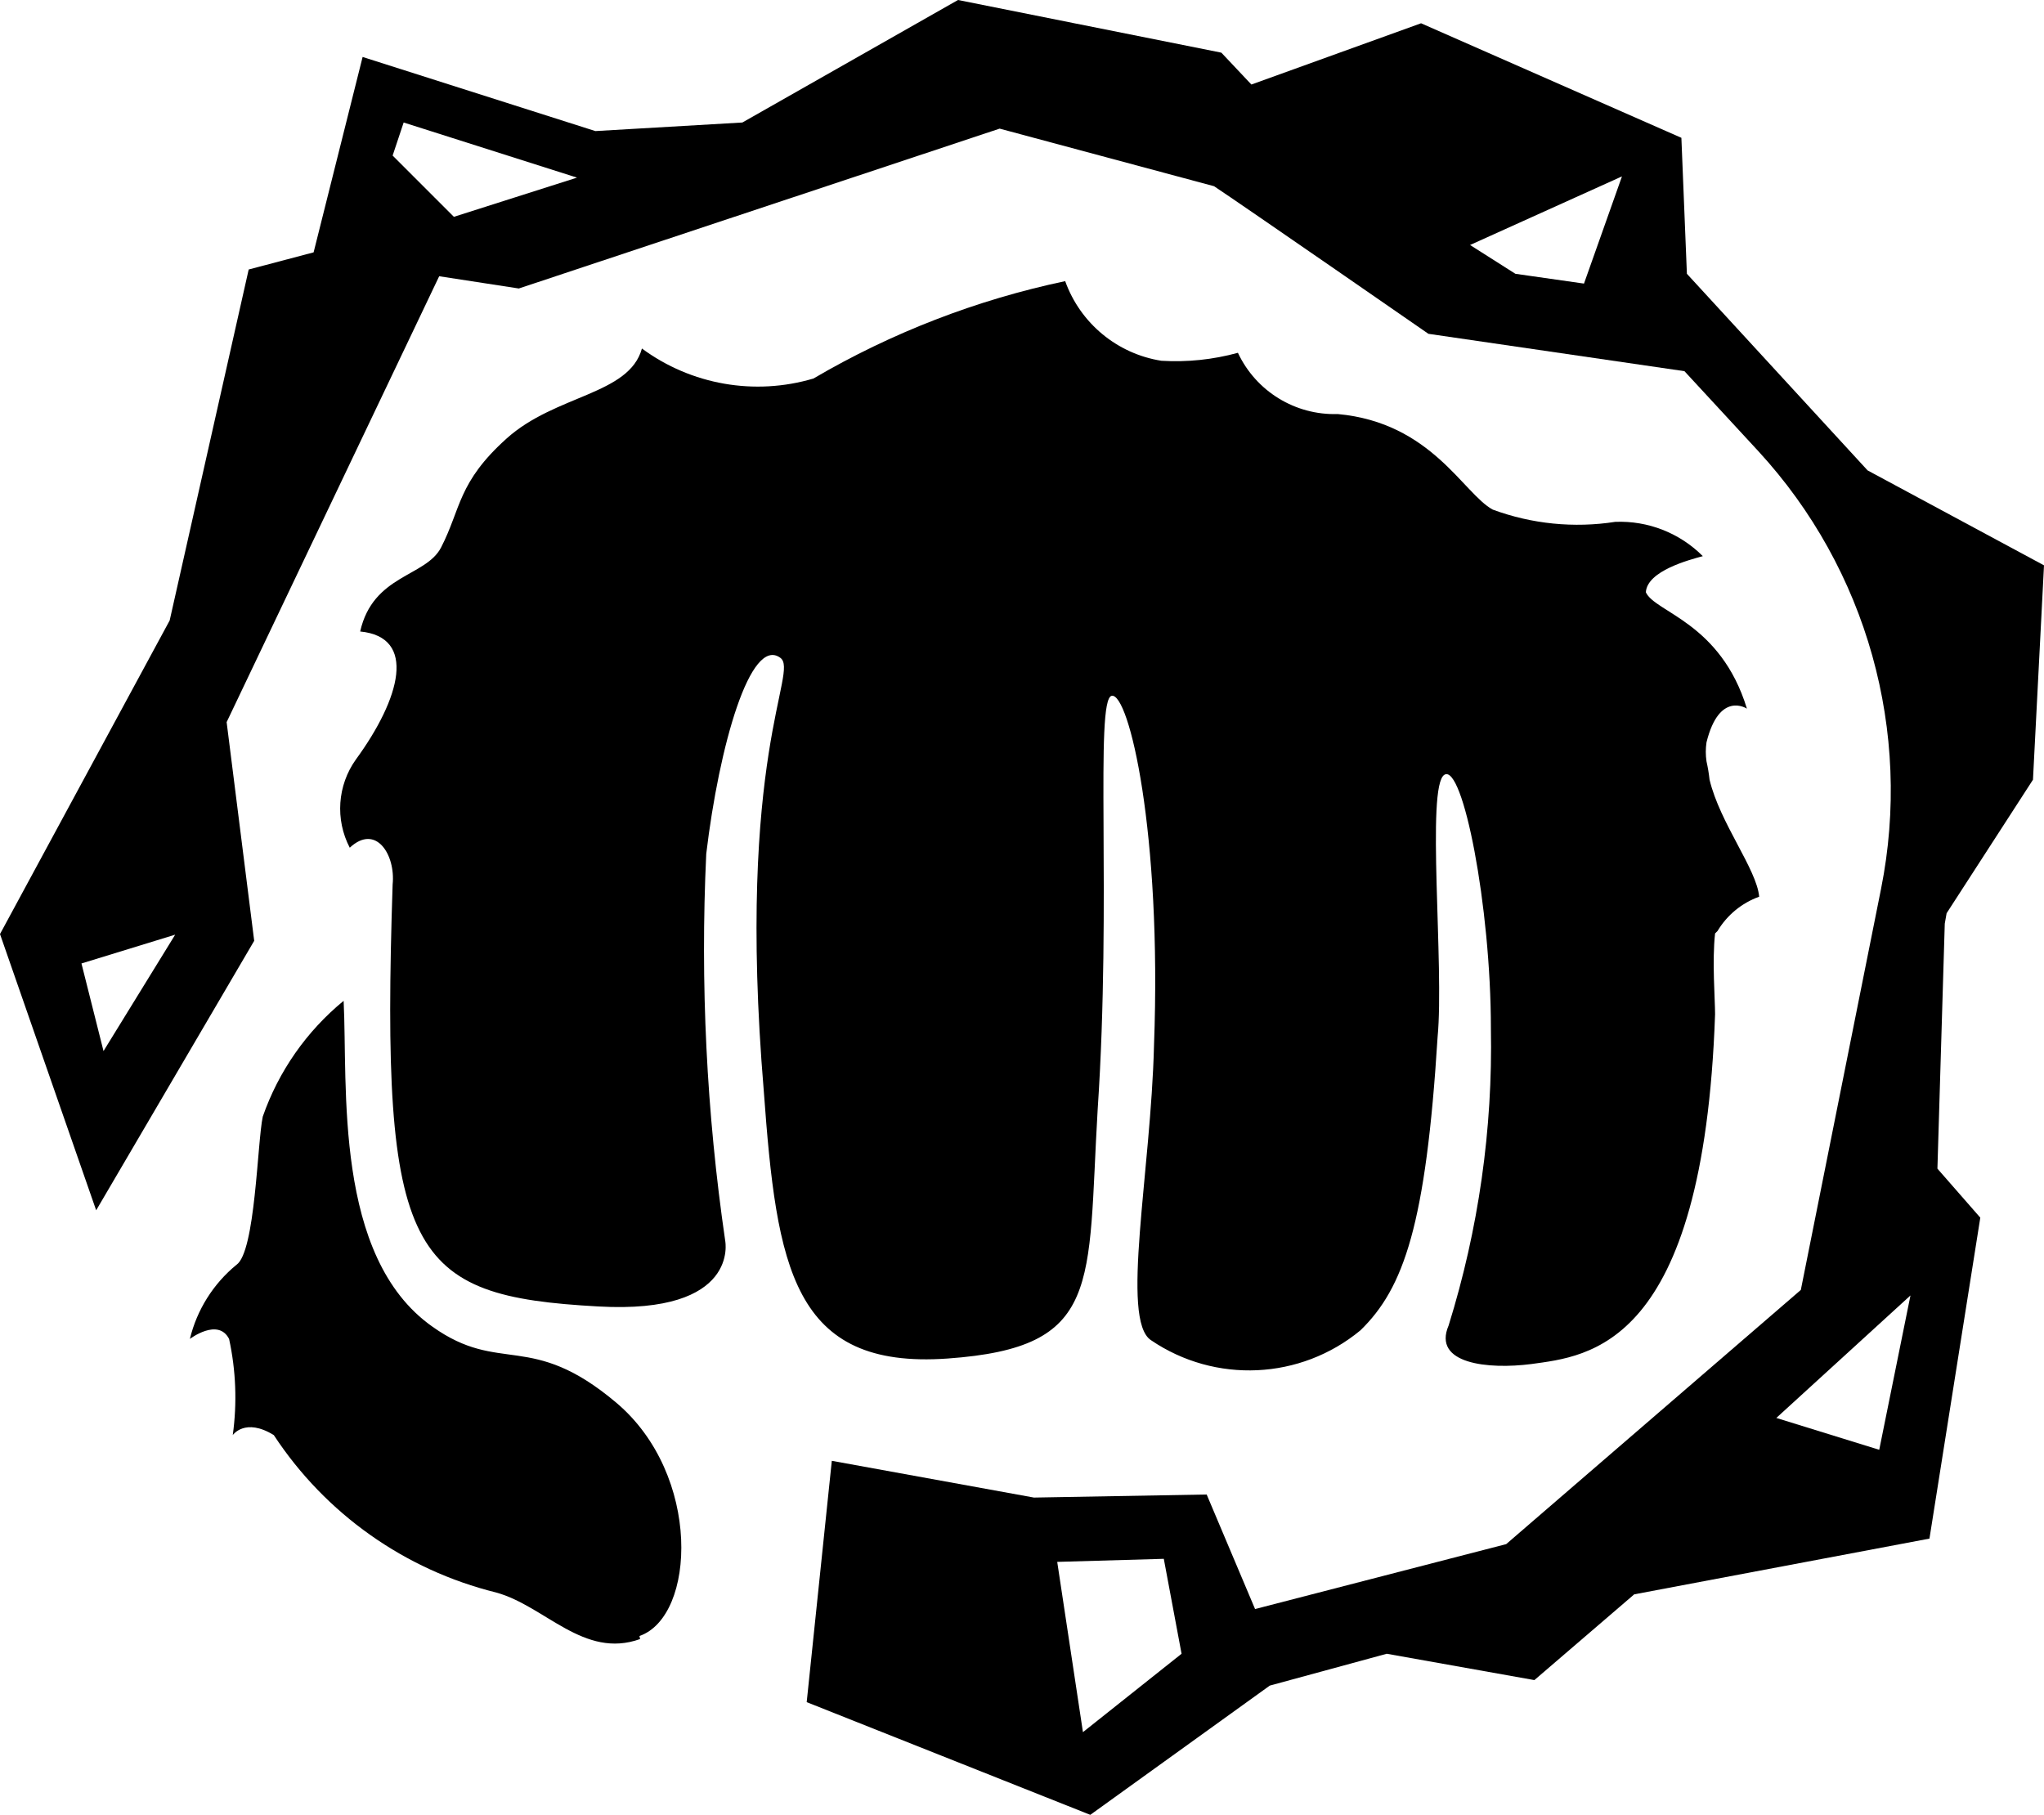
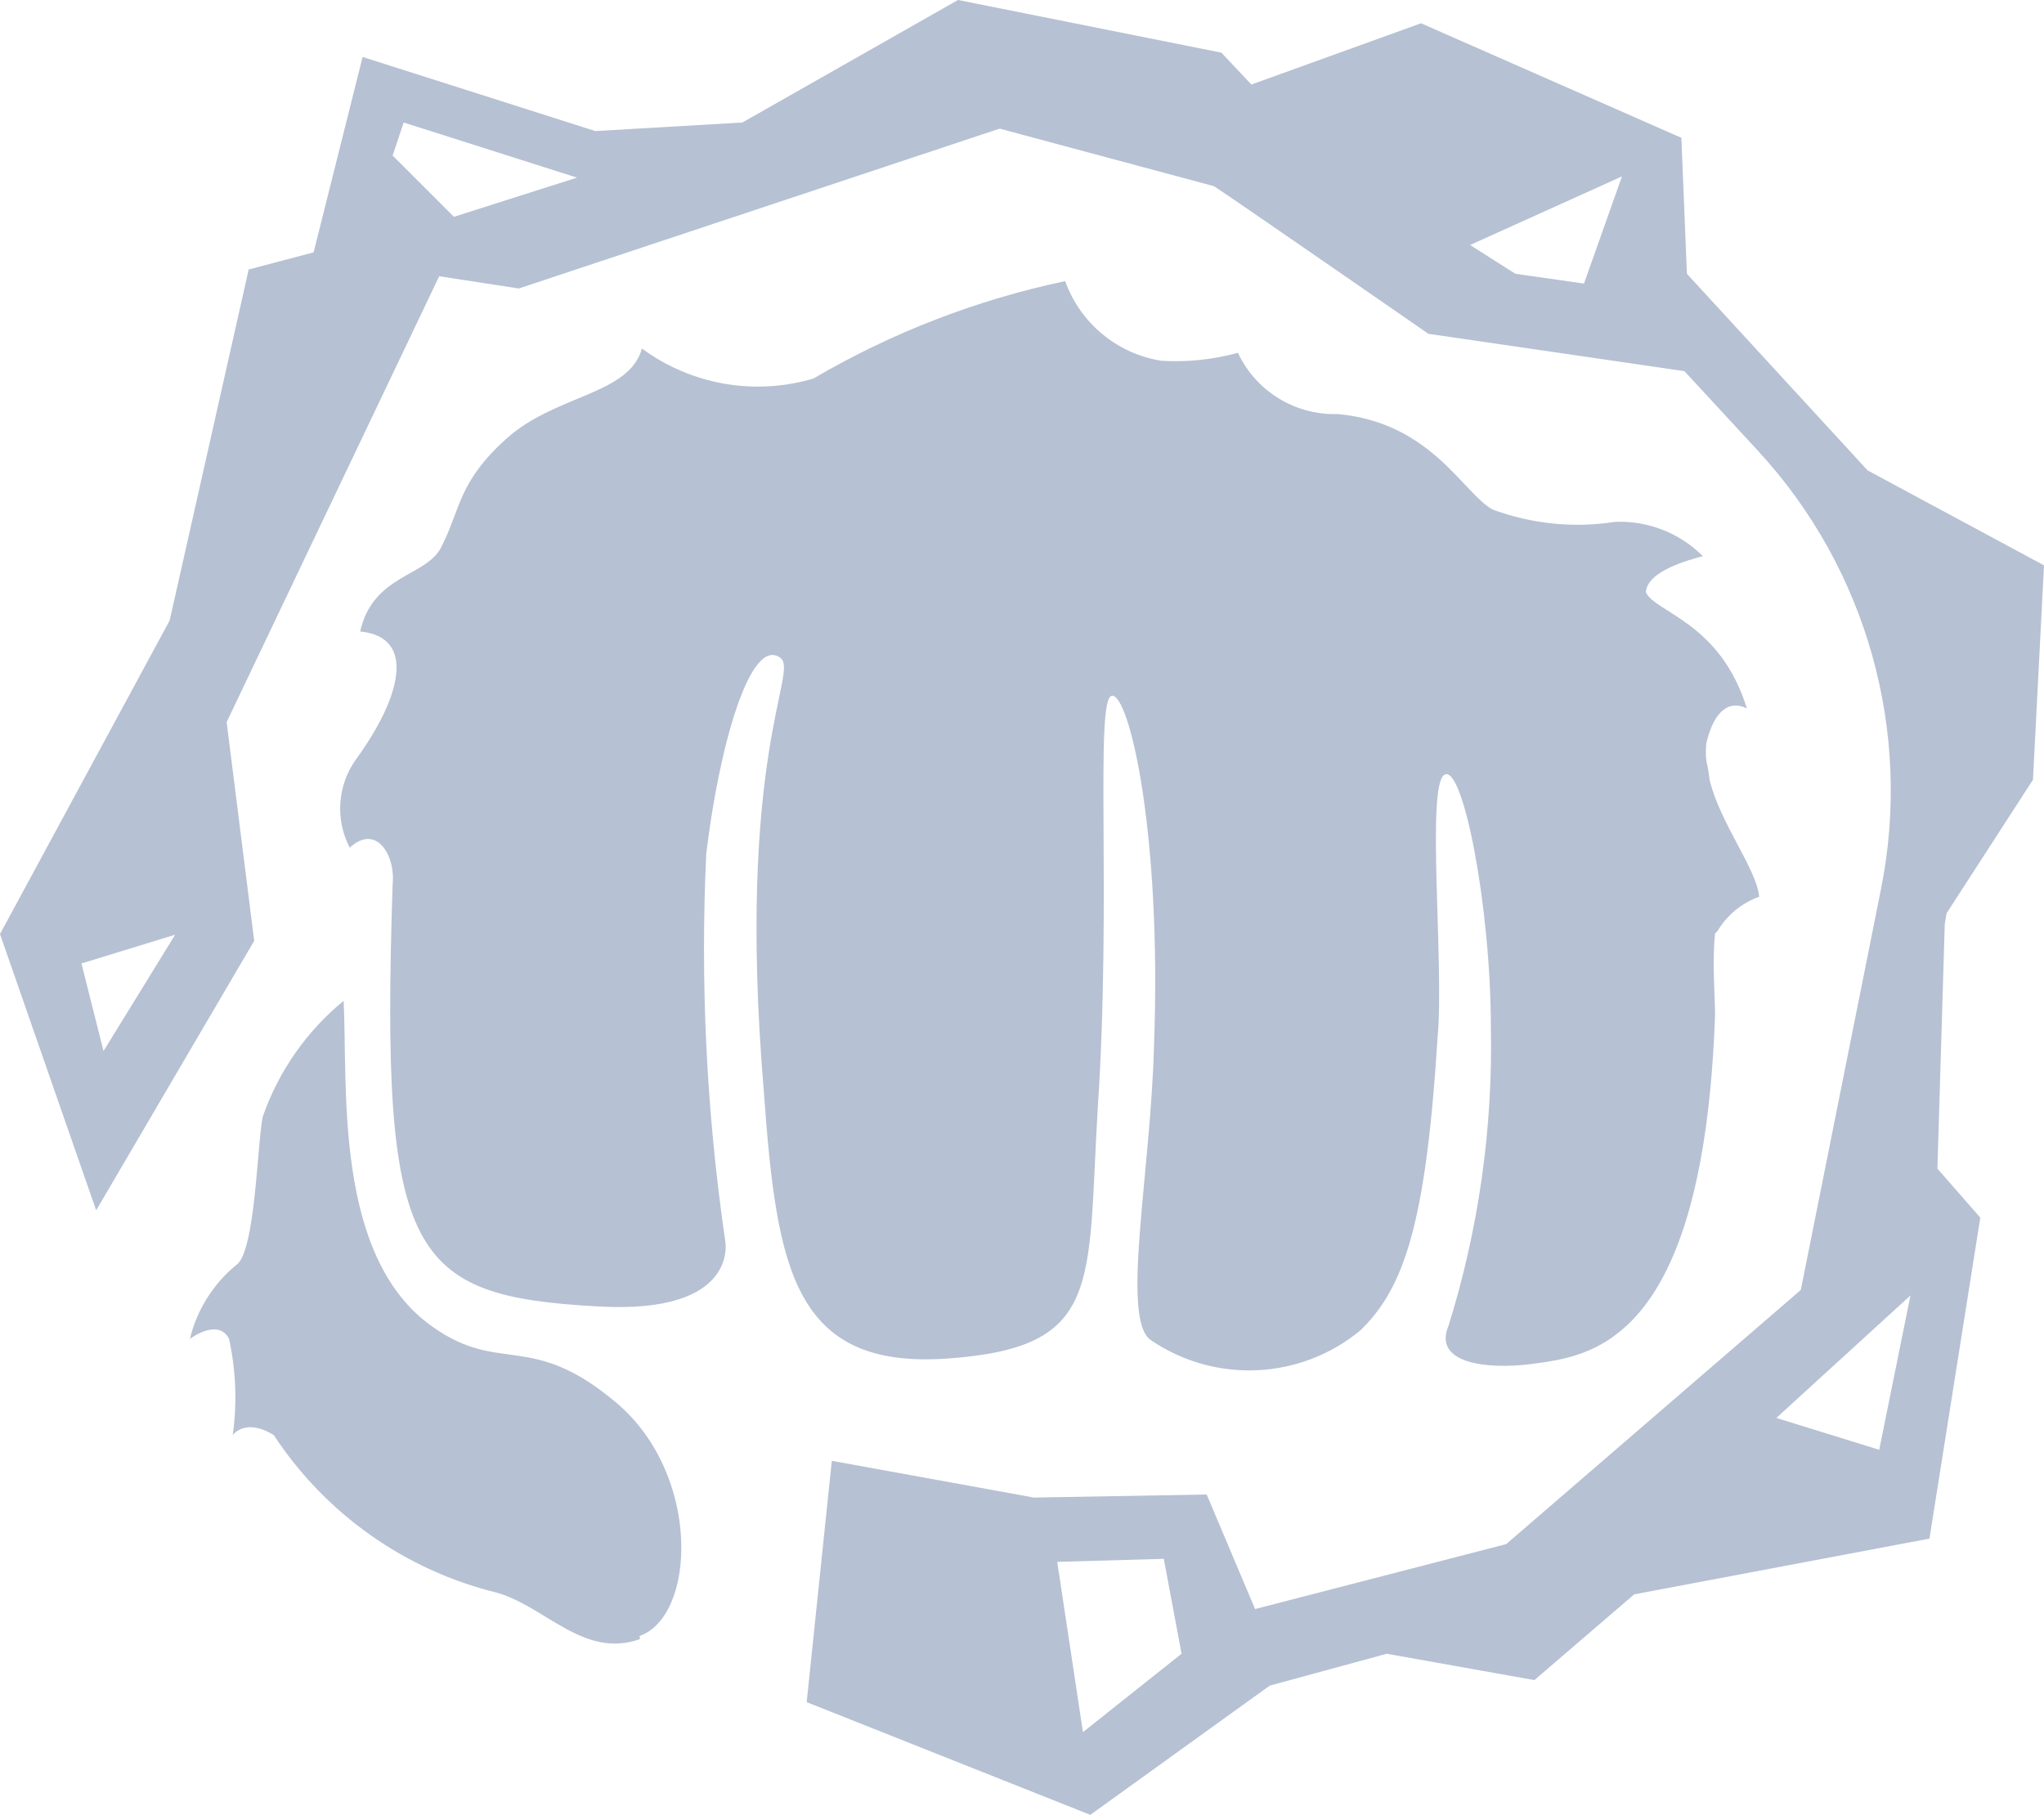
- <svg xmlns="http://www.w3.org/2000/svg" viewBox="0 0 33.37 29.63">
-   <defs>
-     <style>.cls-1{fill:none;}.cls-2{clip-path:url(#clip-path);}</style>
+ <svg xmlns="http://www.w3.org/2000/svg" viewBox="0 0 33.37 29.63" version="1.1" id="svg17">
+   <defs id="defs7">
+     <style id="style2">.cls-1{fill:none;}.cls-2{clip-path:url(#clip-path);}</style>
    <clipPath id="clip-path" transform="translate(0 0)">
-       <rect class="cls-1" width="33.37" height="29.63" />
+       <rect class="cls-1" width="33.37" height="29.63" id="rect4" />
    </clipPath>
  </defs>
-   <g id="Layer_2" data-name="Layer 2">
-     <g id="Layer_1-2" data-name="Layer 1">
-       <g class="cls-2">
-         <path d="M31.78,14.91l1.41-2.18.18-3.5L30.49,7.68,27.54,4.47l-.09-2.22L23.2.38l-2.77,1L19.94.86,15.64,0,12.12,2l-2.4.14L5.92.93l-.8,3.19L4.06,4.4,2.77,10.13,0,15.25l1.57,4.51,2.58-4.4L3.7,11.79,7.17,4.51l1.3.2L16.32,2.1l3.5.94c.44.29,3.5,2.41,3.5,2.41l4.18.61,1.21,1.31a8.18,8.18,0,0,1,2,7.14l-1.31,6.55-4.81,4.15h0l-4.1,1.06L19.7,24.4l-2.82.05-3.3-.6-.41,3.94,4.63,1.84,2.93-2.11L22.64,27l2.41.43,1.63-1.4,4.82-.91.83-5.24-.7-.8.12-4ZM1.69,17.16l-.36-1.43,1.53-.47ZM7.41,3.54l-1-1L6.59,2l2.83.9ZM25.86,4.63l-1.12-.16L24,4l2.48-1.12ZM17.68,28.28l-.42-2.78L19,25.45,19.29,27Zm13-4.61L29,23.15l2.19-2Z" transform="translate(0 0)" />
-         <path d="M10.45,26.76c-.92.33-1.55-.54-2.35-.76a6.09,6.09,0,0,1-3.63-2.57c-.47-.29-.67,0-.67,0a4.49,4.49,0,0,0-.06-1.57c-.18-.35-.64,0-.64,0a2.25,2.25,0,0,1,.76-1.21c.31-.21.34-2,.43-2.42a4.26,4.26,0,0,1,1.32-1.89c.07,1.38-.17,4.18,1.45,5.32,1.11.79,1.6.06,3,1.24s1.3,3.49.38,3.81M28,15.24c-.05.45,0,1.07,0,1.32-.19,5.45-2.07,5.58-3,5.71-.7.09-1.62,0-1.35-.63a15.33,15.33,0,0,0,.69-4.85c0-2-.46-4.33-.76-4.14s0,3.13-.11,4.28c-.19,3.06-.55,4.1-1.26,4.79a2.85,2.85,0,0,1-3.42.16c-.5-.33,0-2.76.05-4.81.13-3.49-.41-5.76-.69-5.71s0,3.34-.23,6.76C17.75,21,18,22,15.47,22.18s-2.79-1.49-3-4.36c-.46-5.5.58-6.85.27-7.08-.49-.36-1,1.44-1.21,3.2a33,33,0,0,0,.31,6.32s.24,1.2-2.07,1.07c-3.09-.17-3.56-.8-3.36-6.89.05-.48-.27-1-.7-.6a1.38,1.38,0,0,1,.1-1.44c.73-1,1-2,.07-2.09.21-.93,1.07-.89,1.32-1.37.33-.64.27-1.06,1.07-1.78s2-.71,2.21-1.47a3.19,3.19,0,0,0,2.8.49,13.73,13.73,0,0,1,4.11-1.59,2,2,0,0,0,1.57,1.3,3.84,3.84,0,0,0,1.25-.13,1.74,1.74,0,0,0,1.63,1c1.53.14,2.05,1.3,2.53,1.56a4,4,0,0,0,2,.2,1.91,1.91,0,0,1,1.43.56c-.22.06-.91.24-.93.59.15.33,1.22.49,1.65,1.9,0,0-.45-.3-.66.55a1.05,1.05,0,0,0,0,.31,2.68,2.68,0,0,1,.05.3c.17.71.77,1.46.81,1.91a1.31,1.31,0,0,0-.68.56" transform="translate(0 0)" />
+   <g id="Layer_2" data-name="Layer 2" style="fill:#b6c1d3;fill-opacity:1">
+     <g id="Layer_1-2" data-name="Layer 1" style="fill:#b6c1d3;fill-opacity:1">
+       <g class="cls-2" clip-path="url(#clip-path)" id="g13" style="fill:#b6c1d3;fill-opacity:1">
+         <path d="M31.78,14.91l1.41-2.18.18-3.5L30.49,7.68,27.54,4.47l-.09-2.22L23.2.38l-2.77,1L19.94.86,15.64,0,12.12,2l-2.4.14L5.92.93l-.8,3.19L4.06,4.4,2.77,10.13,0,15.25l1.57,4.51,2.58-4.4L3.7,11.79,7.17,4.51l1.3.2L16.32,2.1l3.5.94c.44.29,3.5,2.41,3.5,2.41l4.18.61,1.21,1.31a8.18,8.18,0,0,1,2,7.14l-1.31,6.55-4.81,4.15h0l-4.1,1.06L19.7,24.4l-2.82.05-3.3-.6-.41,3.94,4.63,1.84,2.93-2.11L22.64,27l2.41.43,1.63-1.4,4.82-.91.83-5.24-.7-.8.12-4ZM1.69,17.16l-.36-1.43,1.53-.47ZM7.41,3.54l-1-1L6.59,2l2.83.9ZM25.86,4.63l-1.12-.16L24,4l2.48-1.12ZM17.68,28.28l-.42-2.78L19,25.45,19.29,27Zm13-4.61L29,23.15l2.19-2Z" transform="translate(0 0)" id="path9" style="fill:#b6c1d3;fill-opacity:1" />
+         <path d="M10.45,26.76c-.92.33-1.55-.54-2.35-.76a6.09,6.09,0,0,1-3.63-2.57c-.47-.29-.67,0-.67,0a4.49,4.49,0,0,0-.06-1.57c-.18-.35-.64,0-.64,0a2.25,2.25,0,0,1,.76-1.21c.31-.21.34-2,.43-2.42a4.26,4.26,0,0,1,1.32-1.89c.07,1.38-.17,4.18,1.45,5.32,1.11.79,1.6.06,3,1.24s1.3,3.49.38,3.81M28,15.24c-.05.45,0,1.07,0,1.32-.19,5.45-2.07,5.58-3,5.71-.7.09-1.62,0-1.35-.63a15.33,15.33,0,0,0,.69-4.85c0-2-.46-4.33-.76-4.14s0,3.13-.11,4.28c-.19,3.06-.55,4.1-1.26,4.79a2.85,2.85,0,0,1-3.42.16c-.5-.33,0-2.76.05-4.81.13-3.49-.41-5.76-.69-5.71s0,3.34-.23,6.76C17.75,21,18,22,15.47,22.18s-2.79-1.49-3-4.36c-.46-5.5.58-6.85.27-7.08-.49-.36-1,1.44-1.21,3.2a33,33,0,0,0,.31,6.32s.24,1.2-2.07,1.07c-3.09-.17-3.56-.8-3.36-6.89.05-.48-.27-1-.7-.6a1.38,1.38,0,0,1,.1-1.44c.73-1,1-2,.07-2.09.21-.93,1.07-.89,1.32-1.37.33-.64.27-1.06,1.07-1.78s2-.71,2.21-1.47a3.19,3.19,0,0,0,2.8.49,13.73,13.73,0,0,1,4.11-1.59,2,2,0,0,0,1.57,1.3,3.84,3.84,0,0,0,1.25-.13,1.74,1.74,0,0,0,1.63,1c1.53.14,2.05,1.3,2.53,1.56a4,4,0,0,0,2,.2,1.91,1.91,0,0,1,1.43.56c-.22.06-.91.24-.93.59.15.33,1.22.49,1.65,1.9,0,0-.45-.3-.66.55a1.05,1.05,0,0,0,0,.31,2.68,2.68,0,0,1,.05.3c.17.71.77,1.46.81,1.91a1.31,1.31,0,0,0-.68.56" transform="translate(0 0)" id="path11" style="fill:#b6c1d3;fill-opacity:1" />
      </g>
    </g>
  </g>
</svg>
